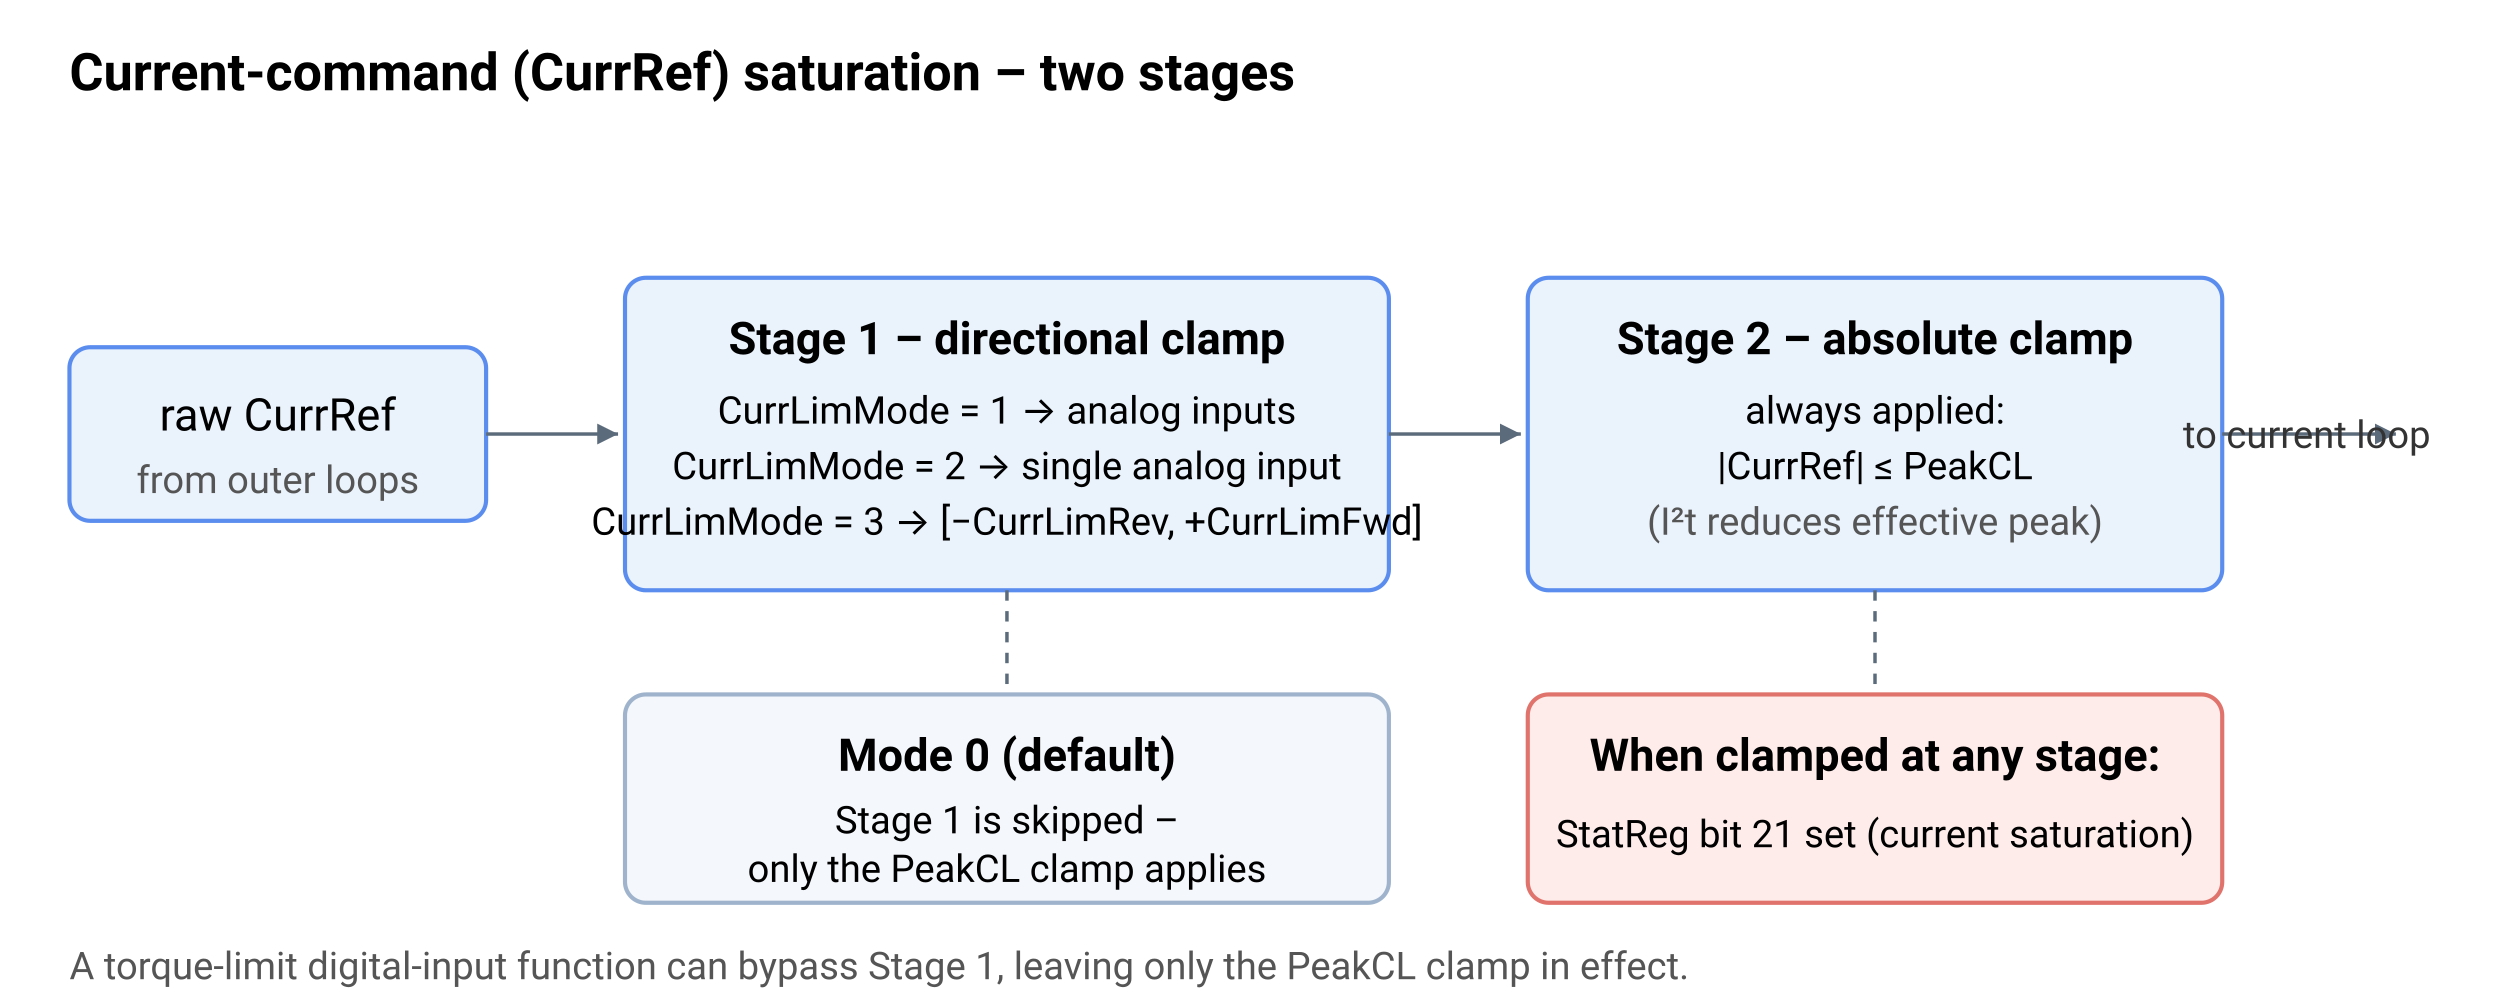
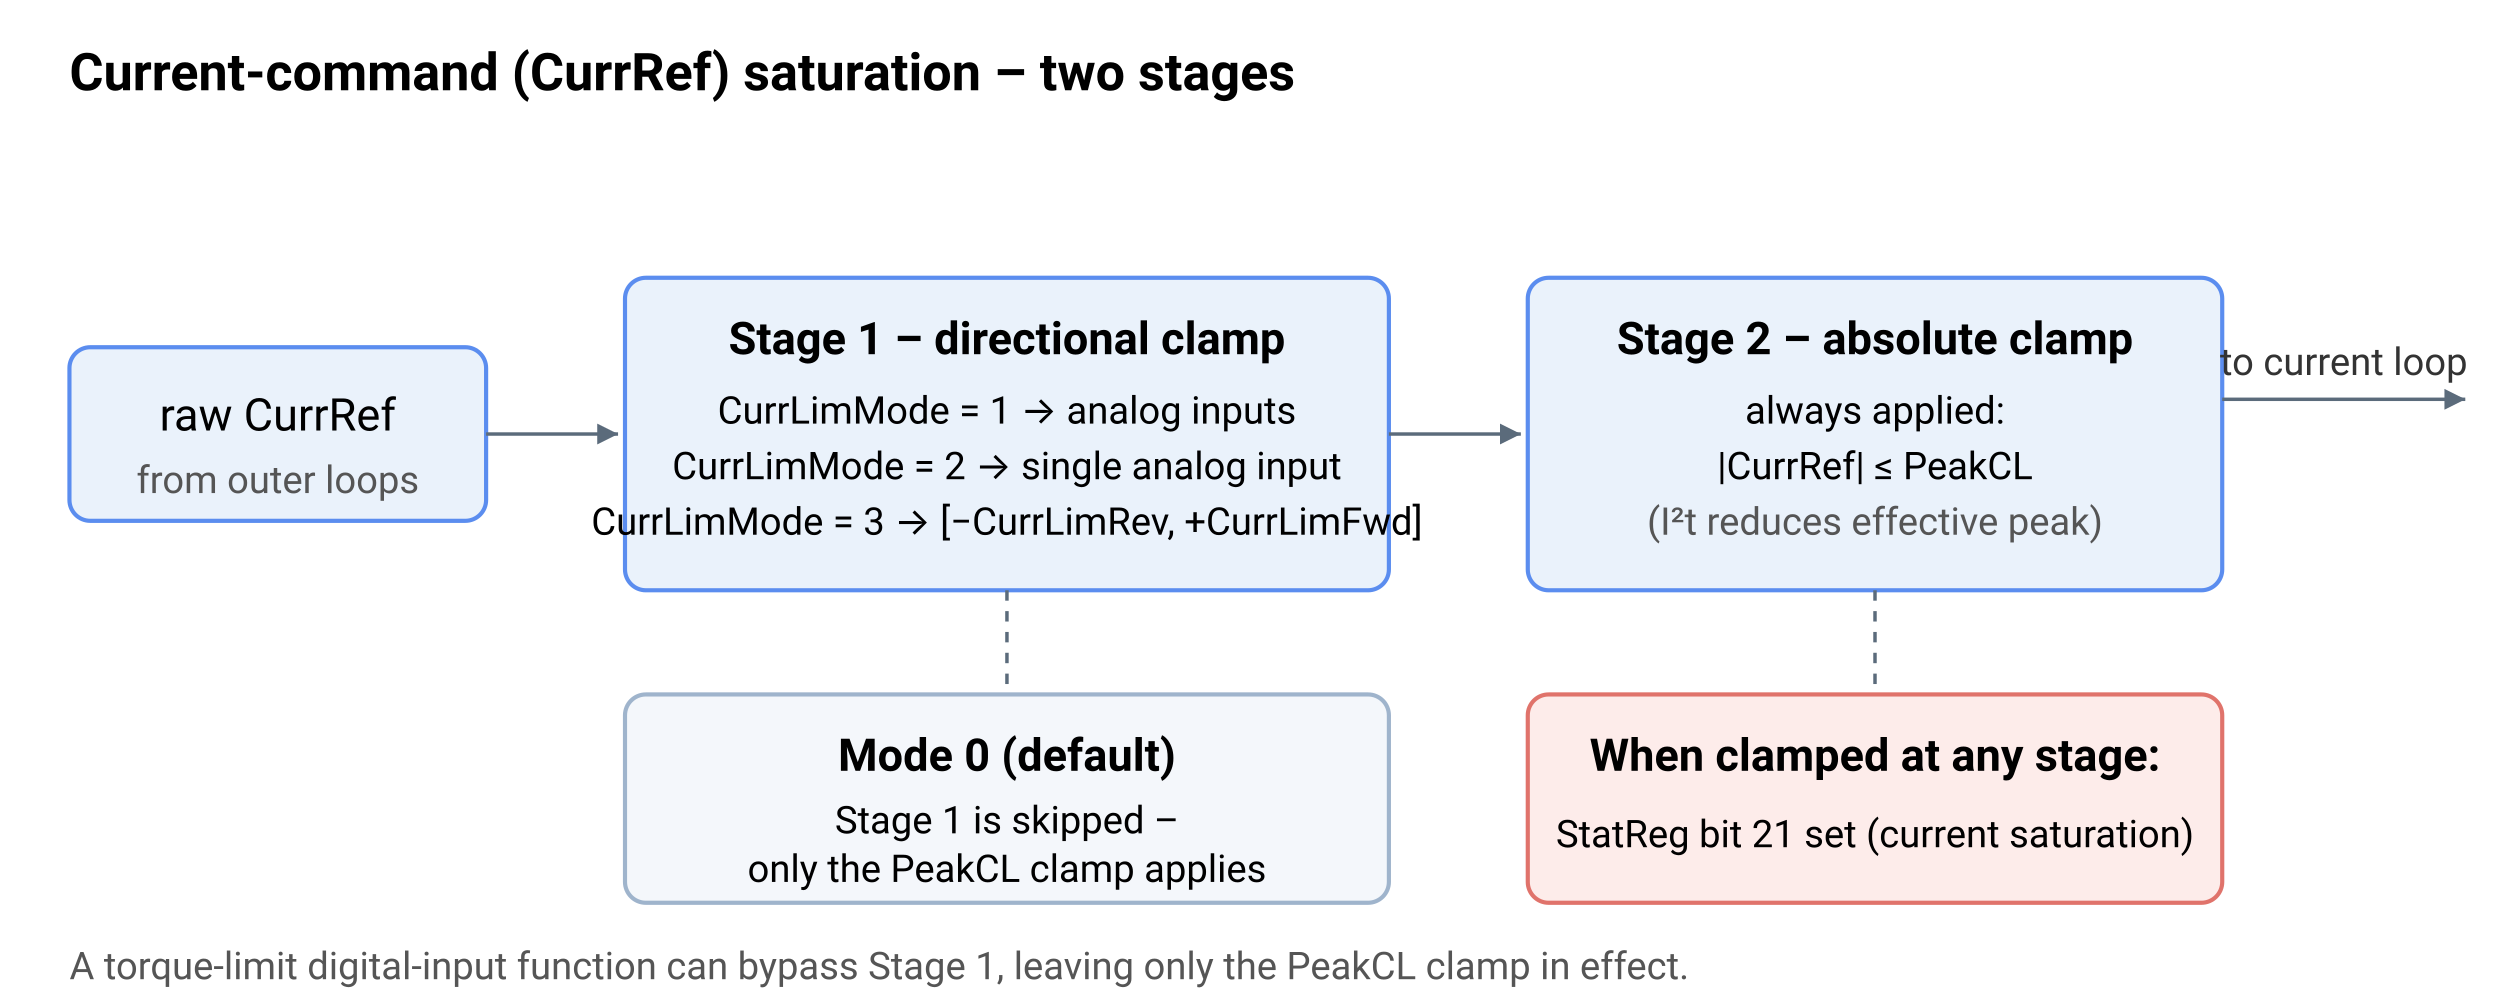
<svg xmlns="http://www.w3.org/2000/svg" width="720" height="290" viewBox="0 0 720 290" font-family="-apple-system,Segoe UI,Roboto,sans-serif" font-size="13" role="img" aria-label="Current-command saturation in two stages. Stage 1 is a directional clamp selected by CurrLimMode 1, 2 or 3. Stage 2 is the absolute clamp to PeakCL, always applied. Mode 0 skips Stage 1, applying only the PeakCL clamp. Saturation at any stage sets StatReg bit 21.">
  <defs>
    <marker id="arrow" markerWidth="8" markerHeight="8" refX="6" refY="3" orient="auto">
      <path d="M0,0 L6,3 L0,6 Z" fill="#5b6b7b" />
    </marker>
  </defs>
  <text x="20" y="26" font-size="15" font-weight="bold">Current-command (CurrRef) saturation – two stages</text>
  <rect x="20" y="100" width="120" height="50" rx="6" fill="#eaf2fb" stroke="#5b8def" stroke-width="1.2" />
  <text x="80" y="124" text-anchor="middle">raw CurrRef</text>
  <text x="80" y="142" text-anchor="middle" font-size="11" fill="#555">from outer loops</text>
  <rect x="180" y="80" width="220" height="90" rx="6" fill="#eaf2fb" stroke="#5b8def" stroke-width="1.2" />
  <text x="290" y="102" text-anchor="middle" font-weight="bold">Stage 1 – directional clamp</text>
  <text x="290" y="122" text-anchor="middle" font-size="11">CurrLimMode = 1 → analog inputs</text>
  <text x="290" y="138" text-anchor="middle" font-size="11">CurrLimMode = 2 → single analog input</text>
  <text x="290" y="154" text-anchor="middle" font-size="11">CurrLimMode = 3 → [−CurrLimRev, +CurrLimFwd]</text>
  <rect x="440" y="80" width="200" height="90" rx="6" fill="#eaf2fb" stroke="#5b8def" stroke-width="1.2" />
  <text x="540" y="102" text-anchor="middle" font-weight="bold">Stage 2 – absolute clamp</text>
  <text x="540" y="122" text-anchor="middle" font-size="11">always applied:</text>
  <text x="540" y="138" text-anchor="middle" font-size="11">|CurrRef| ≤ PeakCL</text>
  <text x="540" y="154" text-anchor="middle" font-size="11" fill="#555">(I²t reduces effective peak)</text>
  <line x1="140" y1="125" x2="178" y2="125" stroke="#5b6b7b" marker-end="url(#arrow)" />
  <line x1="400" y1="125" x2="438" y2="125" stroke="#5b6b7b" marker-end="url(#arrow)" />
-   <line x1="640" y1="125" x2="690" y2="125" stroke="#5b6b7b" marker-end="url(#arrow)" />
-   <text x="700" y="129" text-anchor="end" fill="#333" font-size="11">to current loop</text>
+   <line x1="640" y1="115" x2="710" y2="115" stroke="#5b6b7b" marker-end="url(#arrow)" />
+   <text x="675" y="108" text-anchor="middle" fill="#333" font-size="11">to current loop</text>
  <rect x="180" y="200" width="220" height="60" rx="6" fill="#f4f7fb" stroke="#9fb4cc" stroke-width="1.2" />
  <text x="290" y="222" text-anchor="middle" font-weight="bold">Mode 0 (default)</text>
  <text x="290" y="240" text-anchor="middle" font-size="11">Stage 1 is skipped –</text>
  <text x="290" y="254" text-anchor="middle" font-size="11">only the PeakCL clamp applies</text>
  <rect x="440" y="200" width="200" height="60" rx="6" fill="#fdecea" stroke="#e0736b" stroke-width="1.2" />
  <text x="540" y="222" text-anchor="middle" font-weight="bold">When clamped at any stage:</text>
  <text x="540" y="244" text-anchor="middle" font-size="11">StatReg bit 21 set (current saturation)</text>
  <line x1="290" y1="170" x2="290" y2="198" stroke="#5b6b7b" stroke-dasharray="3 3" />
  <line x1="540" y1="170" x2="540" y2="198" stroke="#5b6b7b" stroke-dasharray="3 3" />
  <text x="20" y="282" fill="#555" font-size="11">A torque-limit digital-input function can bypass Stage 1, leaving only the PeakCL clamp in effect.</text>
</svg>
